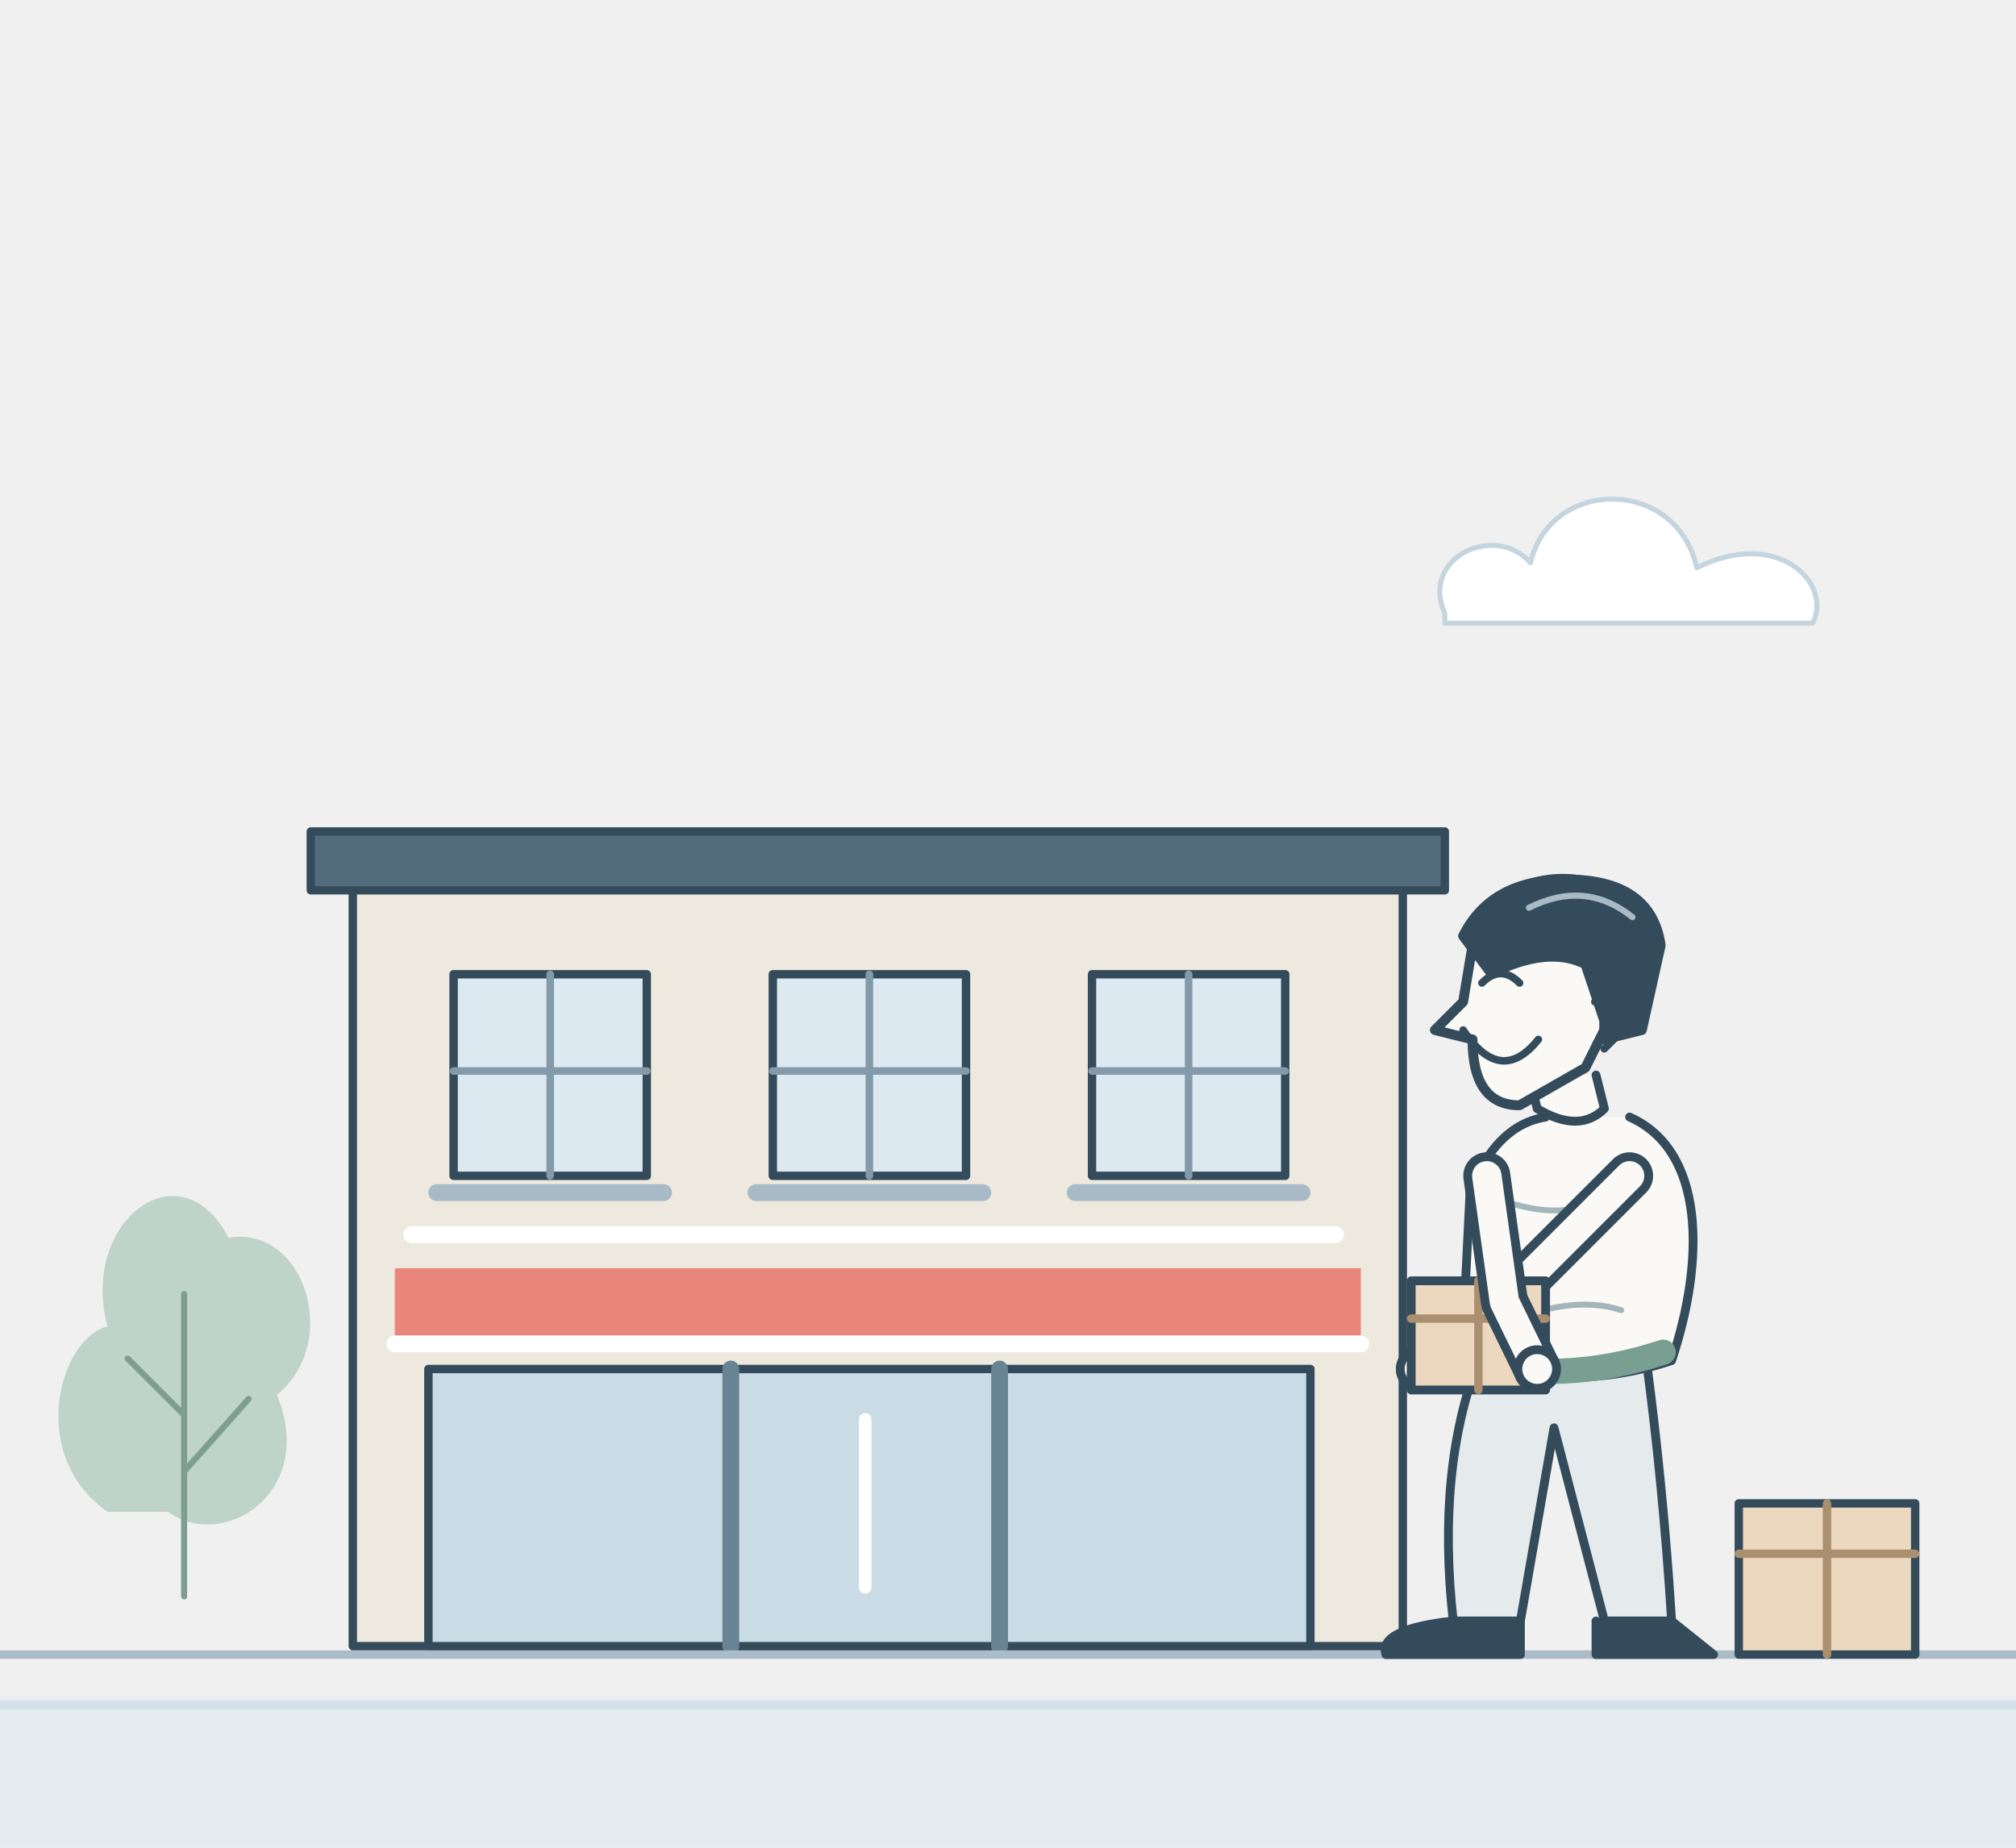
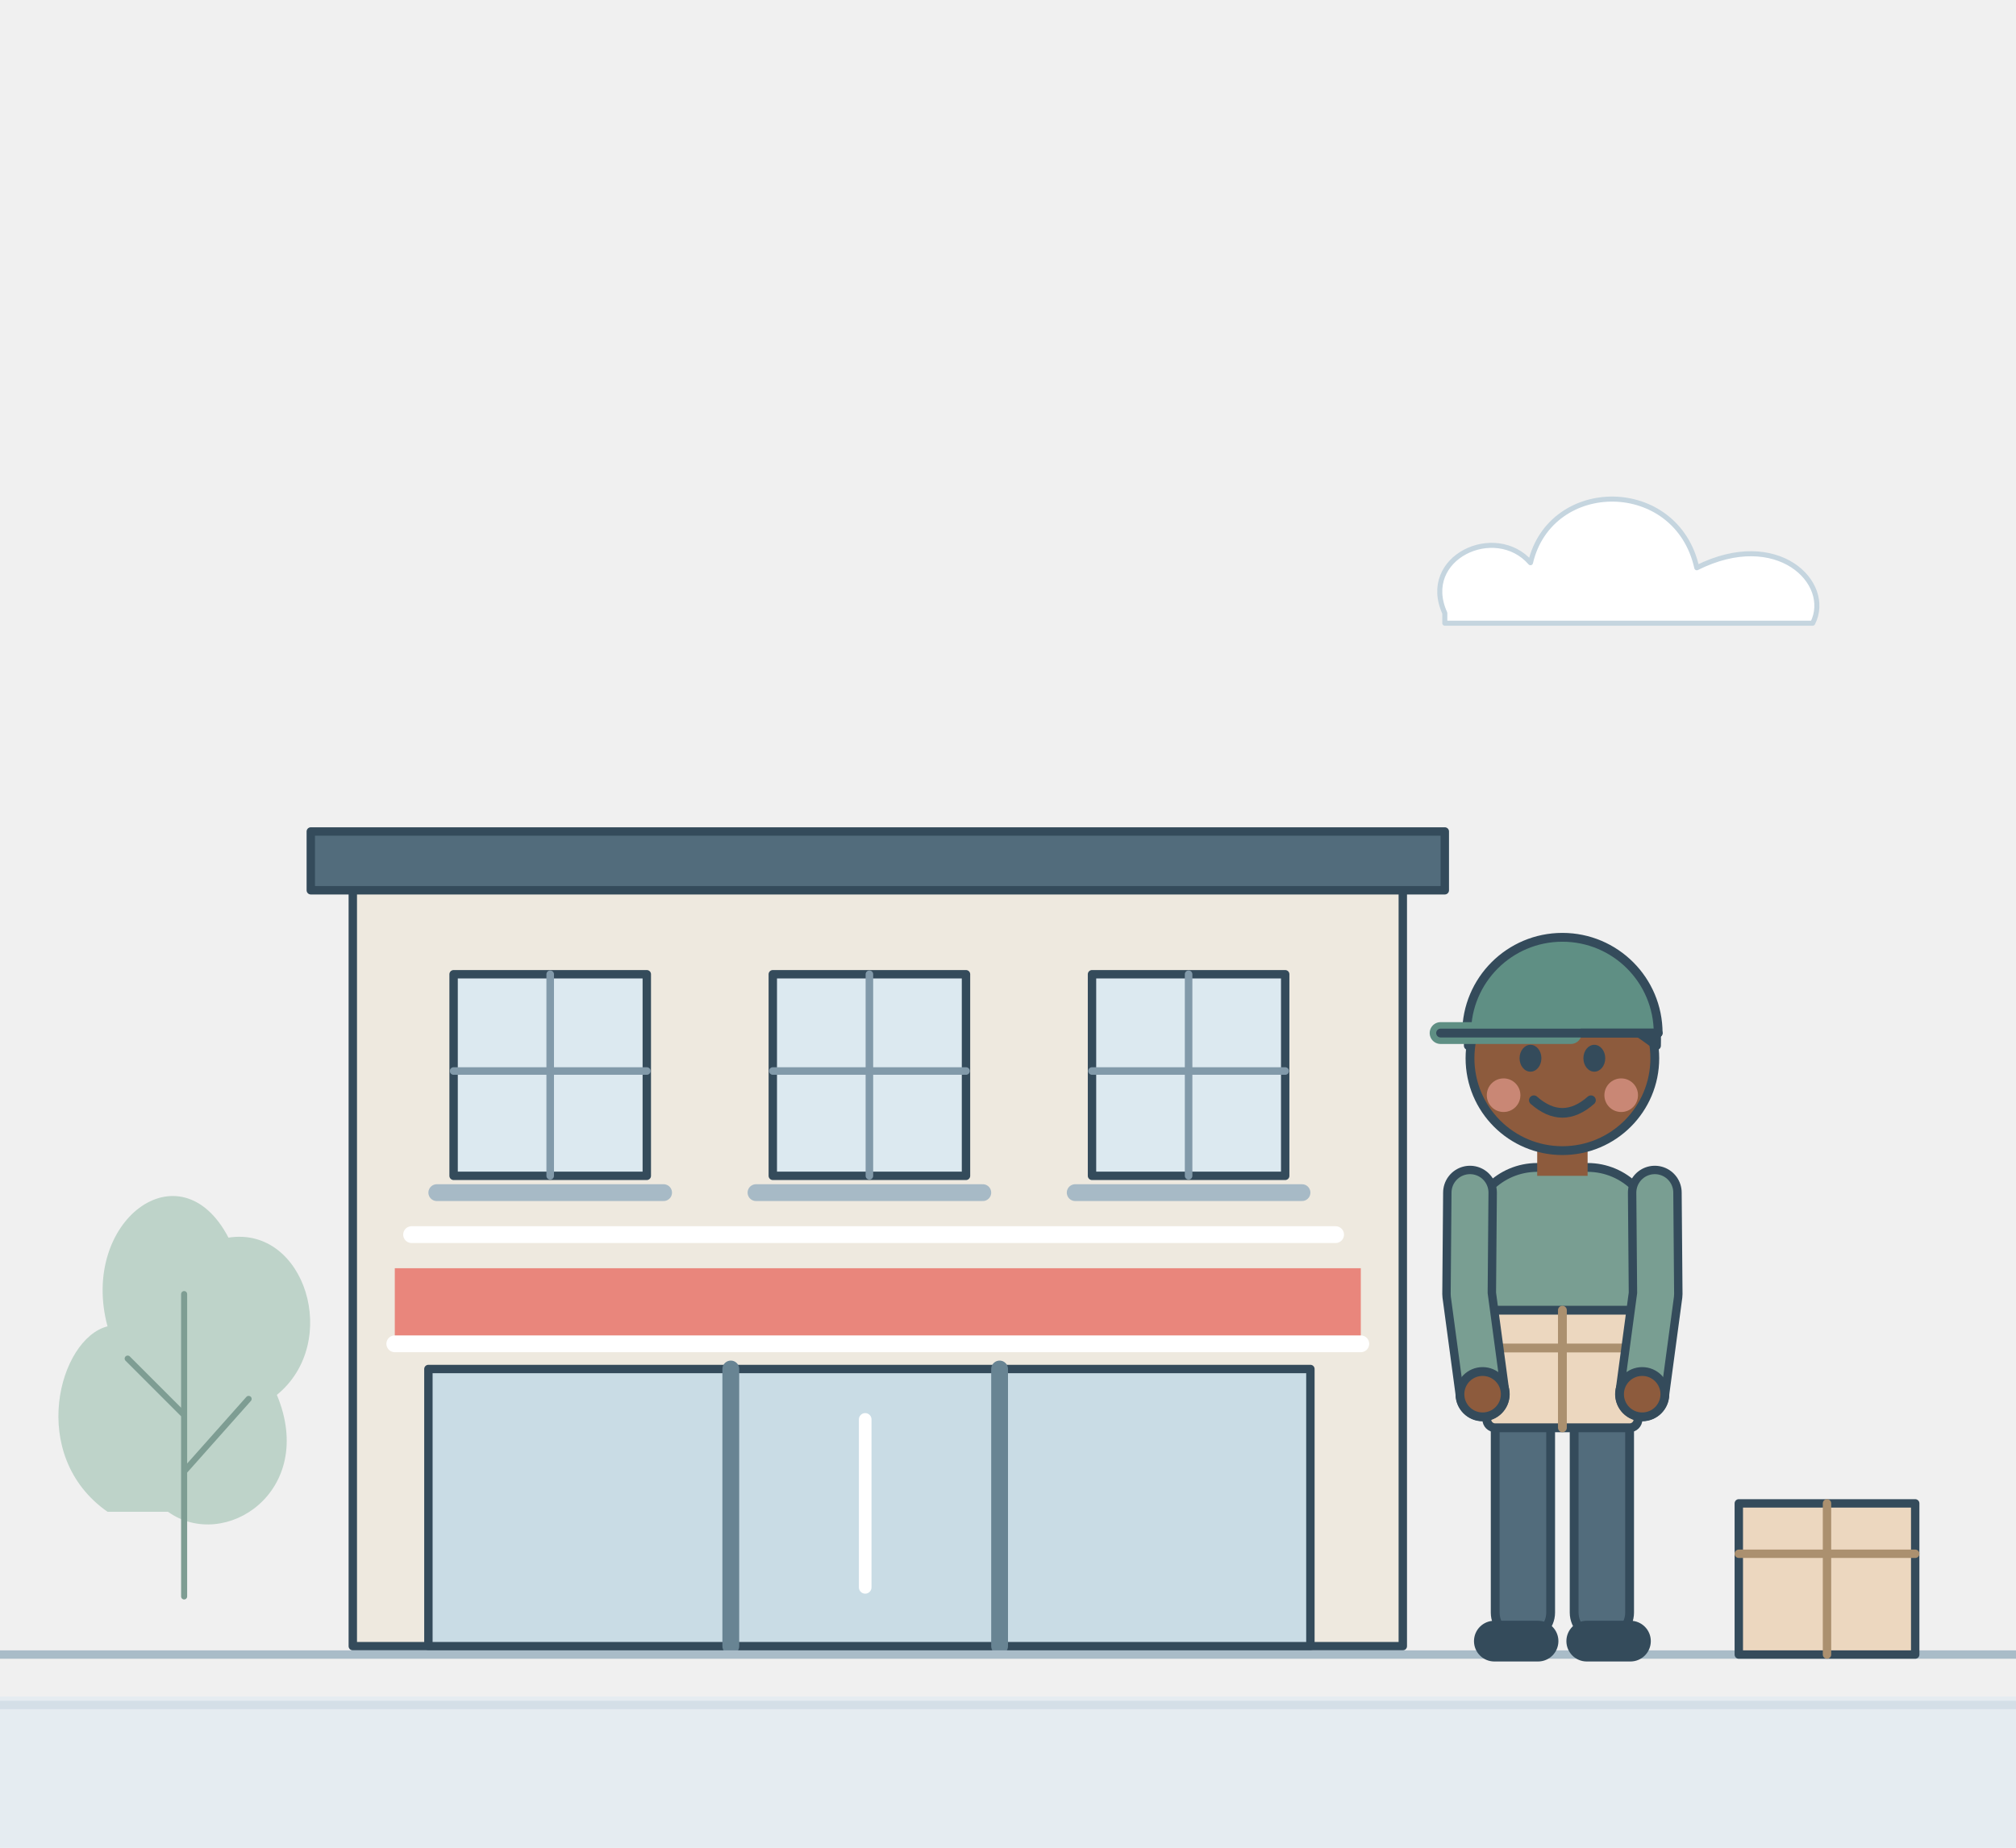
<svg xmlns="http://www.w3.org/2000/svg" class="people-scene" aria-hidden="true" focusable="false" viewBox="0 0 240 220" width="240" height="220" fill="none">
  <g stroke="#344b5b" stroke-width="1" stroke-linejoin="round" stroke-linecap="round">
    <g class="cloud-drift">
      <path transform="translate(172 64) scale(0.6)" d="M0 15C-5 4 10-3 17 5 21-12 46-12 50 6 66-2 77 9 73 17H0Z" fill="#fff" stroke="#c5d5df" stroke-width="1" />
    </g>
    <rect x="42" y="105" width="125" height="91" fill="#eee9df" />
    <path d="M37 99H172V106H37Z" fill="#526c7c" />
    <rect x="54" y="116" width="23" height="24" fill="#dce9f0" />
    <path d="M65.5 116v24M54 127.52h23" stroke="#829aaa" stroke-width=".9" />
    <path d="M52 142h27" stroke="#a7bac6" stroke-width="2" />
    <rect x="92" y="116" width="23" height="24" fill="#dce9f0" />
    <path d="M103.5 116v24M92 127.52h23" stroke="#829aaa" stroke-width=".9" />
    <path d="M90 142h27" stroke="#a7bac6" stroke-width="2" />
    <rect x="130" y="116" width="23" height="24" fill="#dce9f0" />
    <path d="M141.5 116v24M130 127.52h23" stroke="#829aaa" stroke-width=".9" />
    <path d="M128 142h27" stroke="#a7bac6" stroke-width="2" />
    <rect x="47" y="151" width="115" height="9" fill="#e9867c" stroke="none" />
    <path d="M47 160H162" stroke="#fff" stroke-width="2" />
    <rect x="51" y="163" width="105" height="33" fill="#c9dce5" />
    <path d="M87 163V196M119 163V196" stroke="#688493" stroke-width="2" />
    <path d="M103 169v20" stroke="#fff" stroke-width="1.5" />
    <path d="M49 147H159" stroke="#fff" stroke-width="2" />
    <g transform="translate(20 180) scale(0.48)">
      <path d="M-15 0C-35-14-27-43-15-46C-22-72 3-91 15-68C34-71 43-42 27-29C37-5 14 10 0 0Z" fill="#bed3c9" stroke="none" />
      <path d="M4 21V-54M4-24L-10-38M4-10L20-28" stroke="#7e9d93" stroke-width="1.5" />
    </g>
    <path d="M0 197H240" stroke="#a9bcc8" stroke-width="1" />
    <path d="M0 202H240V220H0Z" fill="#e5ecf1" stroke="none" />
    <path d="M0 203H240" stroke="#d4dfe7" stroke-width="1" />
    <g stroke="#344b5b" stroke-width="1" stroke-linecap="round" stroke-linejoin="round">
      <g class="parcel">
        <path d="M207 179H228V197H207Z" fill="#ecd7bf" />
        <path d="M217.5 179V197M207 185H228" fill="none" stroke="#ab906f" />
      </g>
-       <g class="neighbour" transform="translate(186 197) scale(-1 1)" style="--phase:-2.5s">
-         <g class="neighbour-body" stroke="#344b5b" stroke-width="1.05" stroke-linecap="round" stroke-linejoin="round" fill="none">
-           <path d="M-10-35Q-12-20-13-4H-5L1-27 5-4H13Q15-22 10-35" fill="#e5ebed" />
-           <path d="M-13-4L-18 0H-4V-4M5-4V0H21Q22-3 13-4" fill="#344b5b" />
-           <path d="M-8-64C-17-60-17-47-13-35Q-1-31 12-35L11-55Q8-63 2-64" fill="#faf9f5" />
-           <path d="M-6-56Q-2-51 7-54M-7-41Q-1-43 8-39" stroke="#a4b5bc" stroke-width=".7" />
-           <path d="M-12-36Q0-32 12-35" stroke="#799e92" stroke-width="3" />
-           <g class="act" data-act="lift">
-             <path class="far-o" d="M-8.0 -57.0L3.5 -45.5L17.0 -34.0" fill="none" stroke="#344b5b" stroke-width="5.6" />
-             <path class="far-i" d="M-8.0 -57.0L3.5 -45.5L17.0 -34.0" fill="none" stroke="#faf9f5" stroke-width="3.5" />
-             <circle class="far-h" cx="17.0" cy="-34.0" r="2.3" fill="#faf9f5" stroke="#344b5b" stroke-width="1.05" />
-             <g class="box" transform="translate(0 0)">
-               <rect x="2" y="-44.5" width="16" height="13" fill="#ecd7bf" stroke="#344b5b" stroke-width="1.05" />
-               <path d="M10-44.5v13M2-40h16" fill="none" stroke="#ab906f" stroke-width="1" />
-             </g>
-             <path class="near-o" d="M9.0 -57.0L6.9 -42.0L3.0 -34.0" fill="none" stroke="#344b5b" stroke-width="5.6" />
-             <path class="near-i" d="M9.0 -57.0L6.9 -42.0L3.0 -34.0" fill="none" stroke="#faf9f5" stroke-width="3.5" />
-             <circle class="near-h" cx="3.0" cy="-34.0" r="2.3" fill="#faf9f5" stroke="#344b5b" stroke-width="1.05" />
+       <g class="pfig" data-act="lift" data-flip="1" transform="translate(186 197) scale(-1 1)" style="--phase:-2.5s">
+         <g stroke="#344b5b" stroke-width="1.05" stroke-linecap="round" stroke-linejoin="round">
+           <rect x="-8" y="-31" width="6.6" height="29" rx="3" fill="#526c7c" />
+           <rect x="1.4" y="-31" width="6.6" height="29" rx="3" fill="#526c7c" />
+           <rect x="-10" y="-3.5" width="9" height="3.8" rx="1.9" fill="#344b5b" />
+           <rect x="1" y="-3.5" width="9" height="3.8" rx="1.9" fill="#344b5b" />
+           <rect x="-11" y="-58" width="22" height="30" rx="8" fill="#799e92" />
+           <g class="p-box" transform="translate(0 -34)">
+             <rect x="-9" y="-7" width="18" height="14" rx="1" fill="#ecd7bf" />
+             <path d="M0-7V7M-9-2.5H9" fill="none" stroke="#ab906f" />
          </g>
-           <path d="M-4-69L-5-65Q-2-62 3-65L4-69" fill="#faf9f5" />
-           <g class="neighbour-head">
-             <g transform="translate(-.5 13) scale(1.12)">
-               <path d="M-8-86C-10-95 7-98 10-87L11-81 14-78 10-77Q10-70 5-70L-2-74-5-80" fill="#faf9f5" />
-               <path d="M-8-78L-10-87Q-9-94 0-94 8-94 11-88L8-84Q2-87-2-85L-4-79-4-77Z" fill="#344b5b" />
-               <path d="M-7-90Q-2-94 4-91" fill="none" stroke="#a8bbc4" stroke-width=".65" />
-               <path d="M-3-81Q-8-85-7-79L-4-76M5-83Q7-85 9-83M3-77Q7-72 11-78" stroke-width=".8" />
-             </g>
-           </g>
+           <path class="aL" d="M-11 -55L-11.1 -42.9L-9.5 -31" fill="none" stroke="#344b5b" stroke-width="6.4" />
+           <path class="aL" d="M-11 -55L-11.1 -42.9L-9.5 -31" fill="none" stroke="#799e92" stroke-width="4.4" />
+           <circle class="hL" cx="-9.5" cy="-31" r="2.7" fill="#8d5b3d" />
+           <path class="aR" d="M11 -55L11.1 -42.9L9.5 -31" fill="none" stroke="#344b5b" stroke-width="6.4" />
+           <path class="aR" d="M11 -55L11.1 -42.9L9.5 -31" fill="none" stroke="#799e92" stroke-width="4.4" />
+           <circle class="hR" cx="9.5" cy="-31" r="2.7" fill="#8d5b3d" />
+           <rect x="-3" y="-62" width="6" height="5" fill="#8d5b3d" stroke="none" />
+           <circle cx="0" cy="-71" r="11" fill="#8d5b3d" />
+           <path d="M-11.2-72.5C-11.5-81-6-84.5 0-84.5S11.5-81 11.2-72.5C8-77 3-78.5-1-77.5-5-76.5-8-75-11.2-72.5Z" fill="#2b3a44" />
+           <path d="M-11.4-74A11.4 11.4 0 0 1 11.4-74Z" fill="#5f8f84" />
+           <path d="M-1-74H14.5" stroke="#5f8f84" stroke-width="2.6" />
+           <path d="M-11.4-74H14.5" fill="none" />
+           <ellipse class="eye" cx="-3.8" cy="-71" rx="1.3" ry="1.6" fill="#344b5b" stroke="none" />
+           <ellipse class="eye" cx="3.8" cy="-71" rx="1.3" ry="1.6" fill="#344b5b" stroke="none" />
+           <path d="M-3.4-66Q0-63 3.4-66" fill="none" stroke-width="1.15" />
+           <circle cx="-7" cy="-66.6" r="2" fill="#f2a59b" opacity=".6" stroke="none" />
+           <circle cx="7" cy="-66.6" r="2" fill="#f2a59b" opacity=".6" stroke="none" />
        </g>
      </g>
    </g>
  </g>
</svg>
